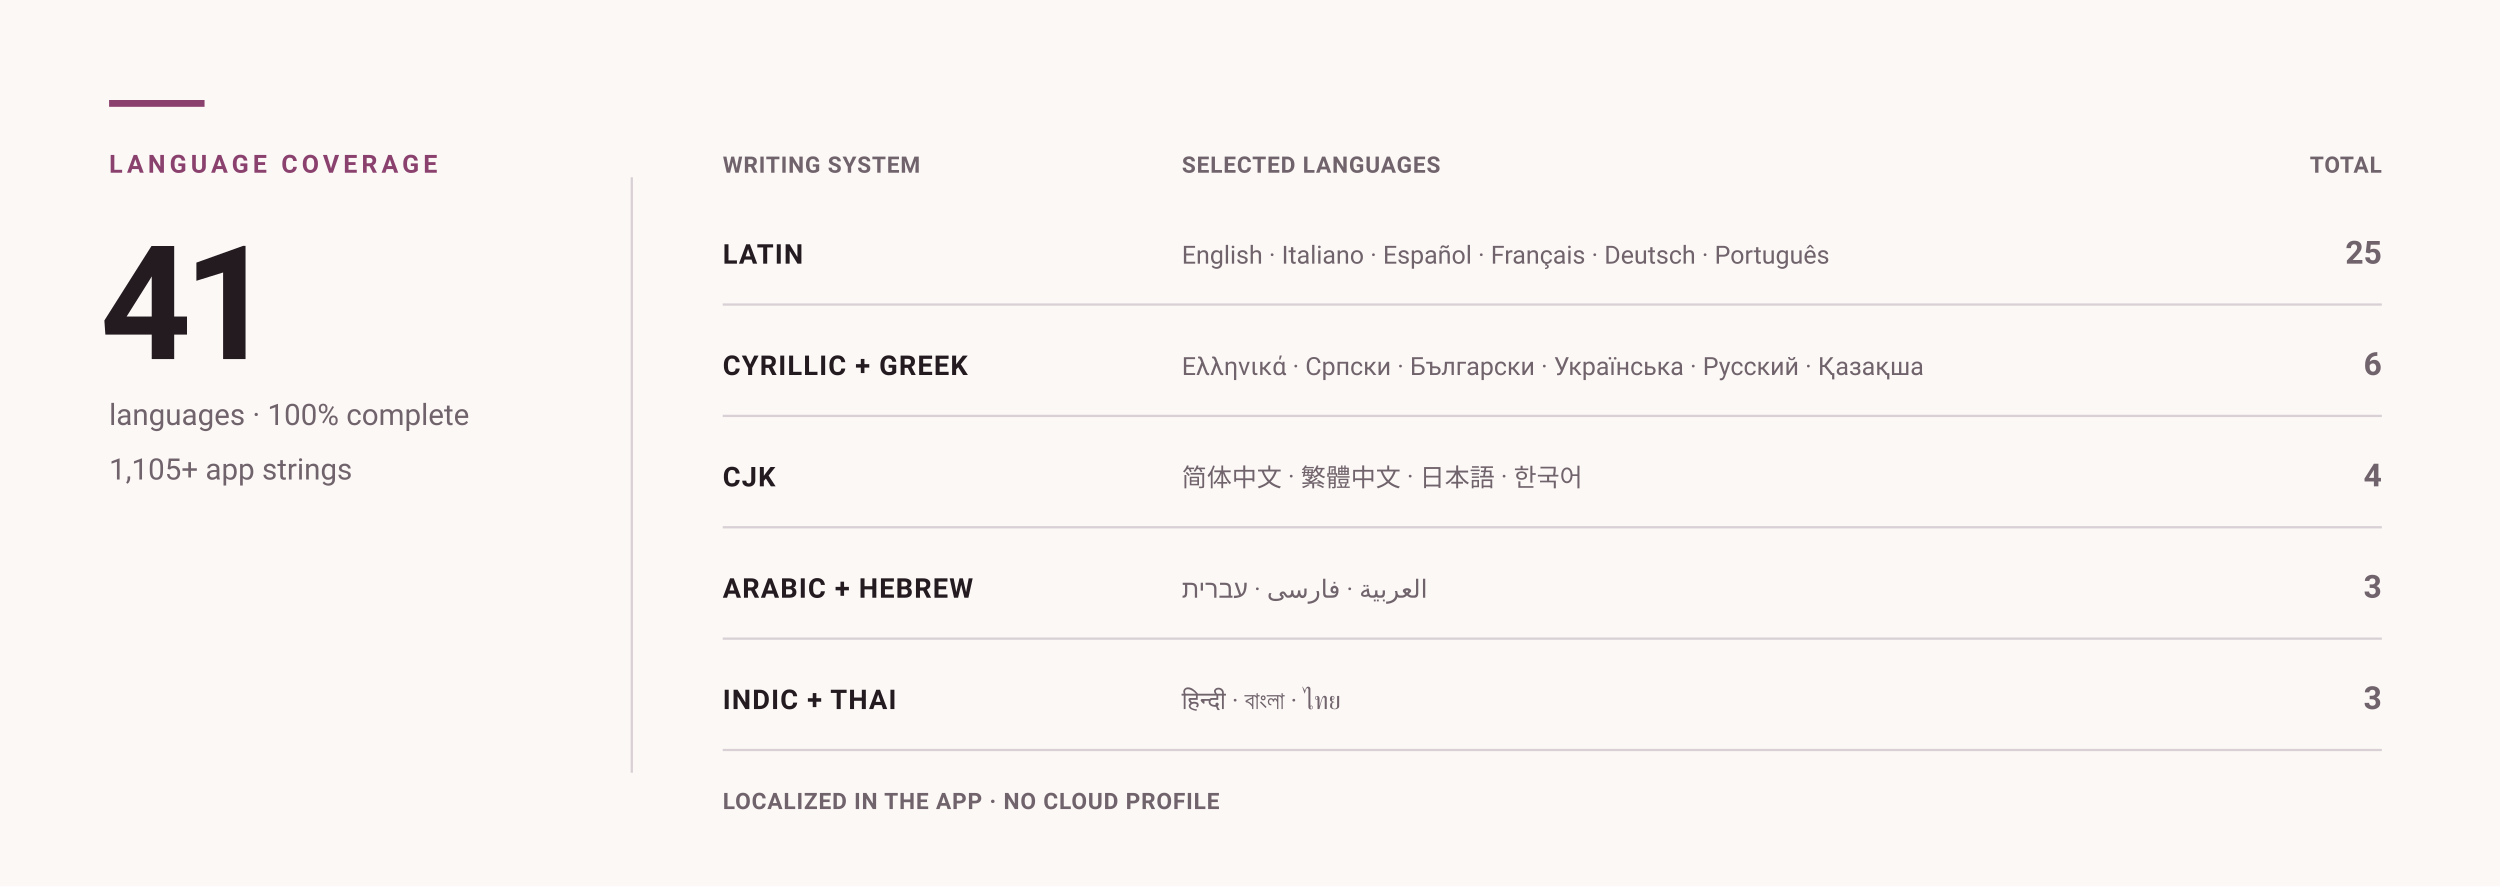
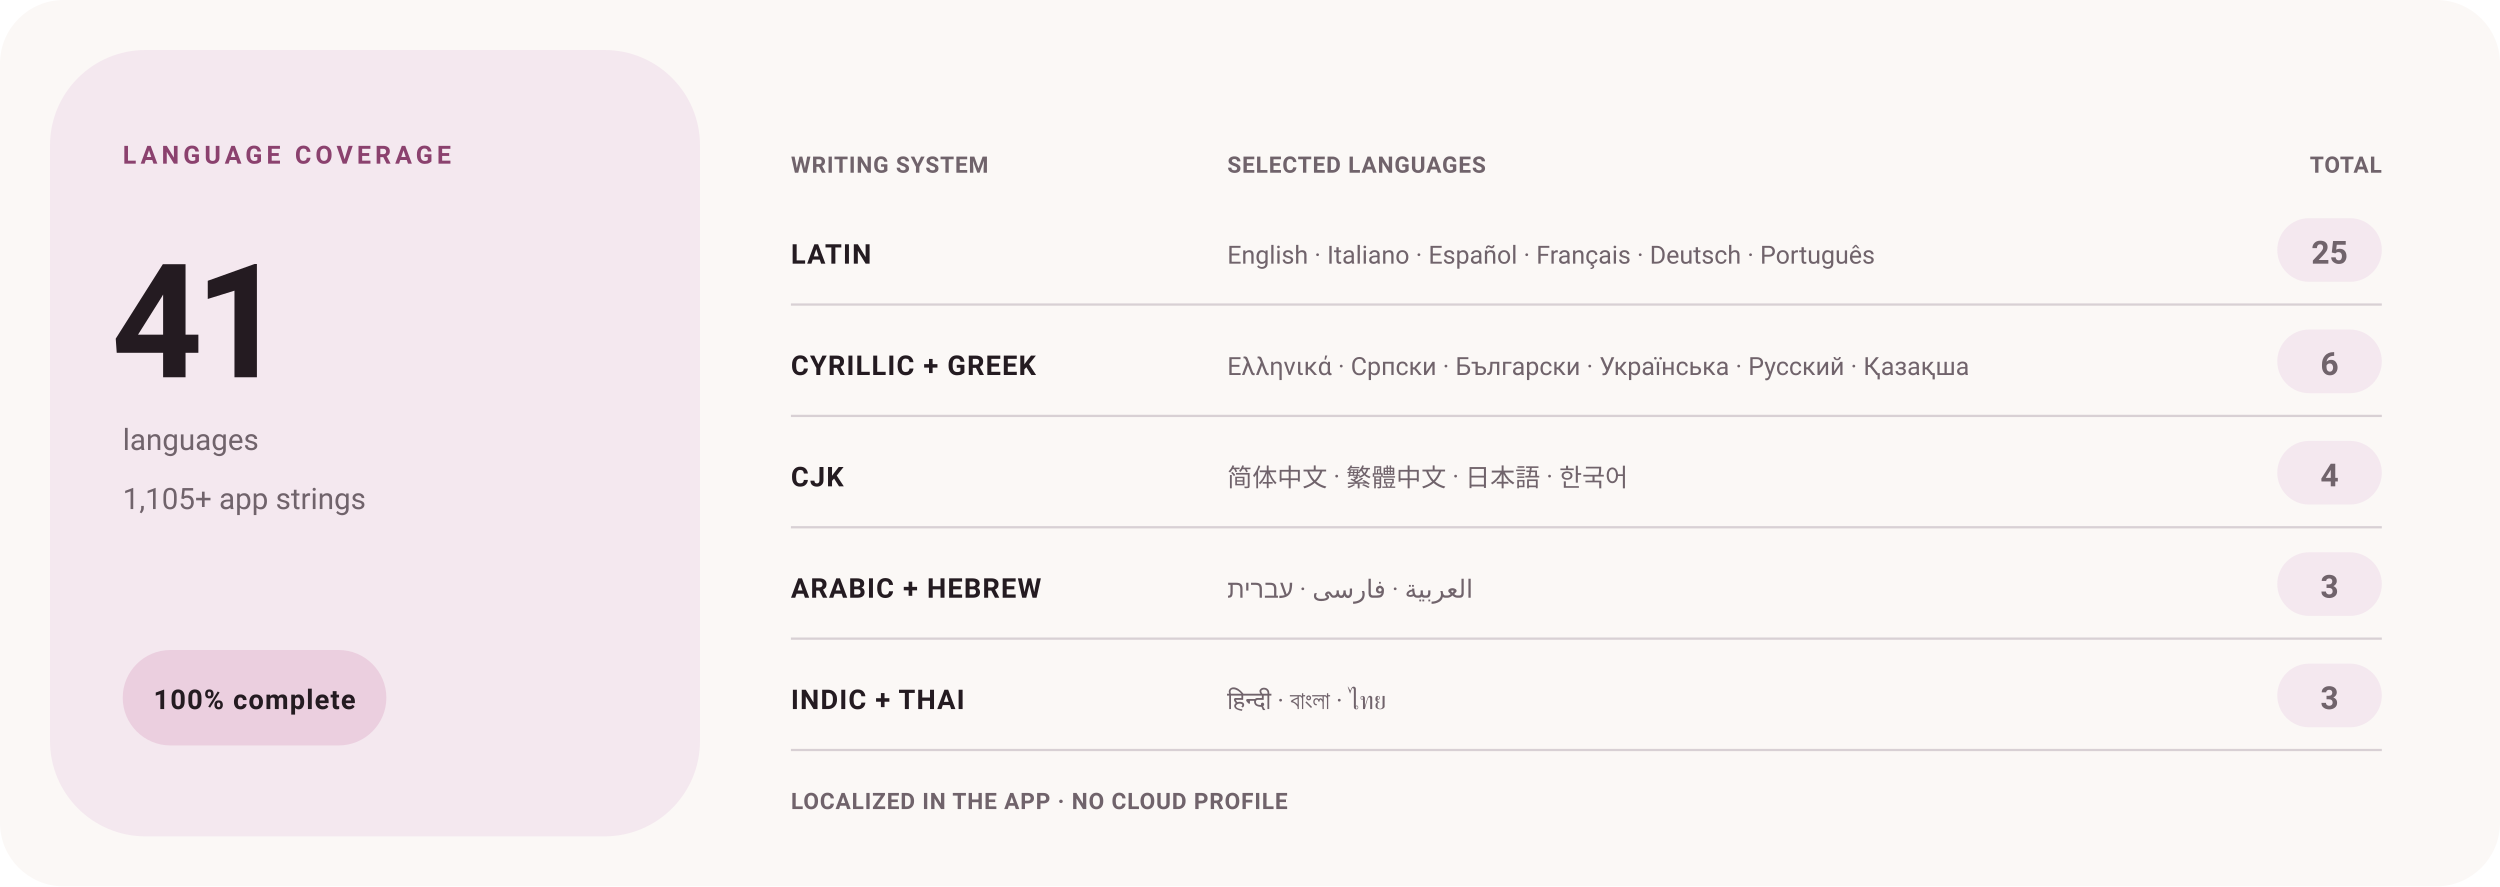
<svg xmlns="http://www.w3.org/2000/svg" width="1100" height="390" viewBox="0 0 1100 390" role="img" aria-label="Levyra localization coverage: 100% across 41 languages">
  <style>
    text { font-family: -apple-system,BlinkMacSystemFont,'Segoe UI',Roboto,Helvetica,Arial,sans-serif; }
    .eyebrow { fill: #8B416E; font-size: 11px; font-weight: 750; letter-spacing: 1.8px; }
    .hero { fill: #241B21; font-size: 70px; font-weight: 720; letter-spacing: -3.5px; }
    .meta { fill: #70636B; font-size: 13px; }
    .group { fill: #241B21; font-size: 12px; font-weight: 700; letter-spacing: .5px; }
    .count { fill: #70636B; font-size: 14px; font-weight: 650; }
    .examples { fill: #70636B; font-size: 11px; }
    .footer { fill: #70636B; font-size: 10px; font-weight: 600; letter-spacing: .35px; }
  </style>
-   <rect width="1100" height="390" fill="#FBF8F6" />
-   <rect x="48" y="44" width="42" height="3" fill="#8B416E" />
-   <text x="48" y="76" class="eyebrow">LANGUAGE COVERAGE</text>
-   <text x="44" y="158" class="hero">41</text>
-   <text x="48" y="187" class="meta">languages · 100% complete</text>
-   <text x="48" y="211" class="meta">1,105+ app strings</text>
-   <line x1="278" y1="78" x2="278" y2="340" stroke="#D8D0D4" />
-   <text x="318" y="76" class="footer">WRITING SYSTEM</text>
-   <text x="520" y="76" class="footer">SELECTED LANGUAGES</text>
+   <rect width="1100" height="390" rx="28" fill="#FBF8F6" />
+   <rect x="22" y="22" width="286" height="346" rx="42" fill="#F4E8EF" />
+   <text x="54" y="72" class="eyebrow">LANGUAGE COVERAGE</text>
+   <text x="49" y="166" class="hero">41</text>
+   <text x="54" y="198" class="meta">languages</text>
+   <text x="54" y="224" class="meta">1,105+ app strings</text>
+   <rect x="54" y="286" width="116" height="42" rx="21" fill="#EBCFDF" />
+   <text x="112" y="312" text-anchor="middle" class="group">100% complete</text>
+   <text x="348" y="76" class="footer">WRITING SYSTEM</text>
+   <text x="540" y="76" class="footer">SELECTED LANGUAGES</text>
  <text x="1048" y="76" text-anchor="end" class="footer">TOTAL</text>
-   <text x="318" y="116" class="group">LATIN</text>
-   <text x="1048" y="116" text-anchor="end" class="count">25</text>
-   <text x="520" y="116" class="examples">English · Italiano · Español · Français · Deutsch · Português</text>
-   <line x1="318" y1="134" x2="1048" y2="134" stroke="#D8D0D4" />
-   <text x="318" y="165" class="group">CYRILLIC + GREEK</text>
-   <text x="1048" y="165" text-anchor="end" class="count">6</text>
-   <text x="520" y="165" class="examples">Ελληνικά · Српски · Български · Українська · Русский · Қазақша</text>
-   <line x1="318" y1="183" x2="1048" y2="183" stroke="#D8D0D4" />
-   <text x="318" y="214" class="group">CJK</text>
-   <text x="1048" y="214" text-anchor="end" class="count">4</text>
-   <text x="520" y="214" class="examples">简体中文 · 繁體中文 · 日本語 · 한국어</text>
-   <line x1="318" y1="232" x2="1048" y2="232" stroke="#D8D0D4" />
-   <text x="318" y="263" class="group">ARABIC + HEBREW</text>
-   <text x="1048" y="263" text-anchor="end" class="count">3</text>
-   <text x="520" y="263" class="examples">العربية · فارسی · עברית</text>
-   <line x1="318" y1="281" x2="1048" y2="281" stroke="#D8D0D4" />
-   <text x="318" y="312" class="group">INDIC + THAI</text>
-   <text x="1048" y="312" text-anchor="end" class="count">3</text>
-   <text x="520" y="312" class="examples">हिन्दी · বাংলা · ไทย</text>
-   <line x1="318" y1="330" x2="1048" y2="330" stroke="#D8D0D4" />
-   <text x="318" y="356" class="footer">LOCALIZED IN THE APP · NO CLOUD PROFILE</text>
+   <text x="348" y="116" class="group">LATIN</text>
+   <rect x="1002" y="96" width="46" height="28" rx="14" fill="#F4E8EF" />
+   <text x="1025" y="116" text-anchor="middle" class="count">25</text>
+   <text x="540" y="116" class="examples">English · Italiano · Español · Français · Deutsch · Português</text>
+   <line x1="348" y1="134" x2="1048" y2="134" stroke="#D8D0D4" />
+   <text x="348" y="165" class="group">CYRILLIC + GREEK</text>
+   <rect x="1002" y="145" width="46" height="28" rx="14" fill="#F4E8EF" />
+   <text x="1025" y="165" text-anchor="middle" class="count">6</text>
+   <text x="540" y="165" class="examples">Ελληνικά · Српски · Български · Українська · Русский · Қазақша</text>
+   <line x1="348" y1="183" x2="1048" y2="183" stroke="#D8D0D4" />
+   <text x="348" y="214" class="group">CJK</text>
+   <rect x="1002" y="194" width="46" height="28" rx="14" fill="#F4E8EF" />
+   <text x="1025" y="214" text-anchor="middle" class="count">4</text>
+   <text x="540" y="214" class="examples">简体中文 · 繁體中文 · 日本語 · 한국어</text>
+   <line x1="348" y1="232" x2="1048" y2="232" stroke="#D8D0D4" />
+   <text x="348" y="263" class="group">ARABIC + HEBREW</text>
+   <rect x="1002" y="243" width="46" height="28" rx="14" fill="#F4E8EF" />
+   <text x="1025" y="263" text-anchor="middle" class="count">3</text>
+   <text x="540" y="263" class="examples">العربية · فارسی · עברית</text>
+   <line x1="348" y1="281" x2="1048" y2="281" stroke="#D8D0D4" />
+   <text x="348" y="312" class="group">INDIC + THAI</text>
+   <rect x="1002" y="292" width="46" height="28" rx="14" fill="#F4E8EF" />
+   <text x="1025" y="312" text-anchor="middle" class="count">3</text>
+   <text x="540" y="312" class="examples">हिन्दी · বাংলা · ไทย</text>
+   <line x1="348" y1="330" x2="1048" y2="330" stroke="#D8D0D4" />
+   <text x="348" y="356" class="footer">LOCALIZED IN THE APP · NO CLOUD PROFILE</text>
</svg>
